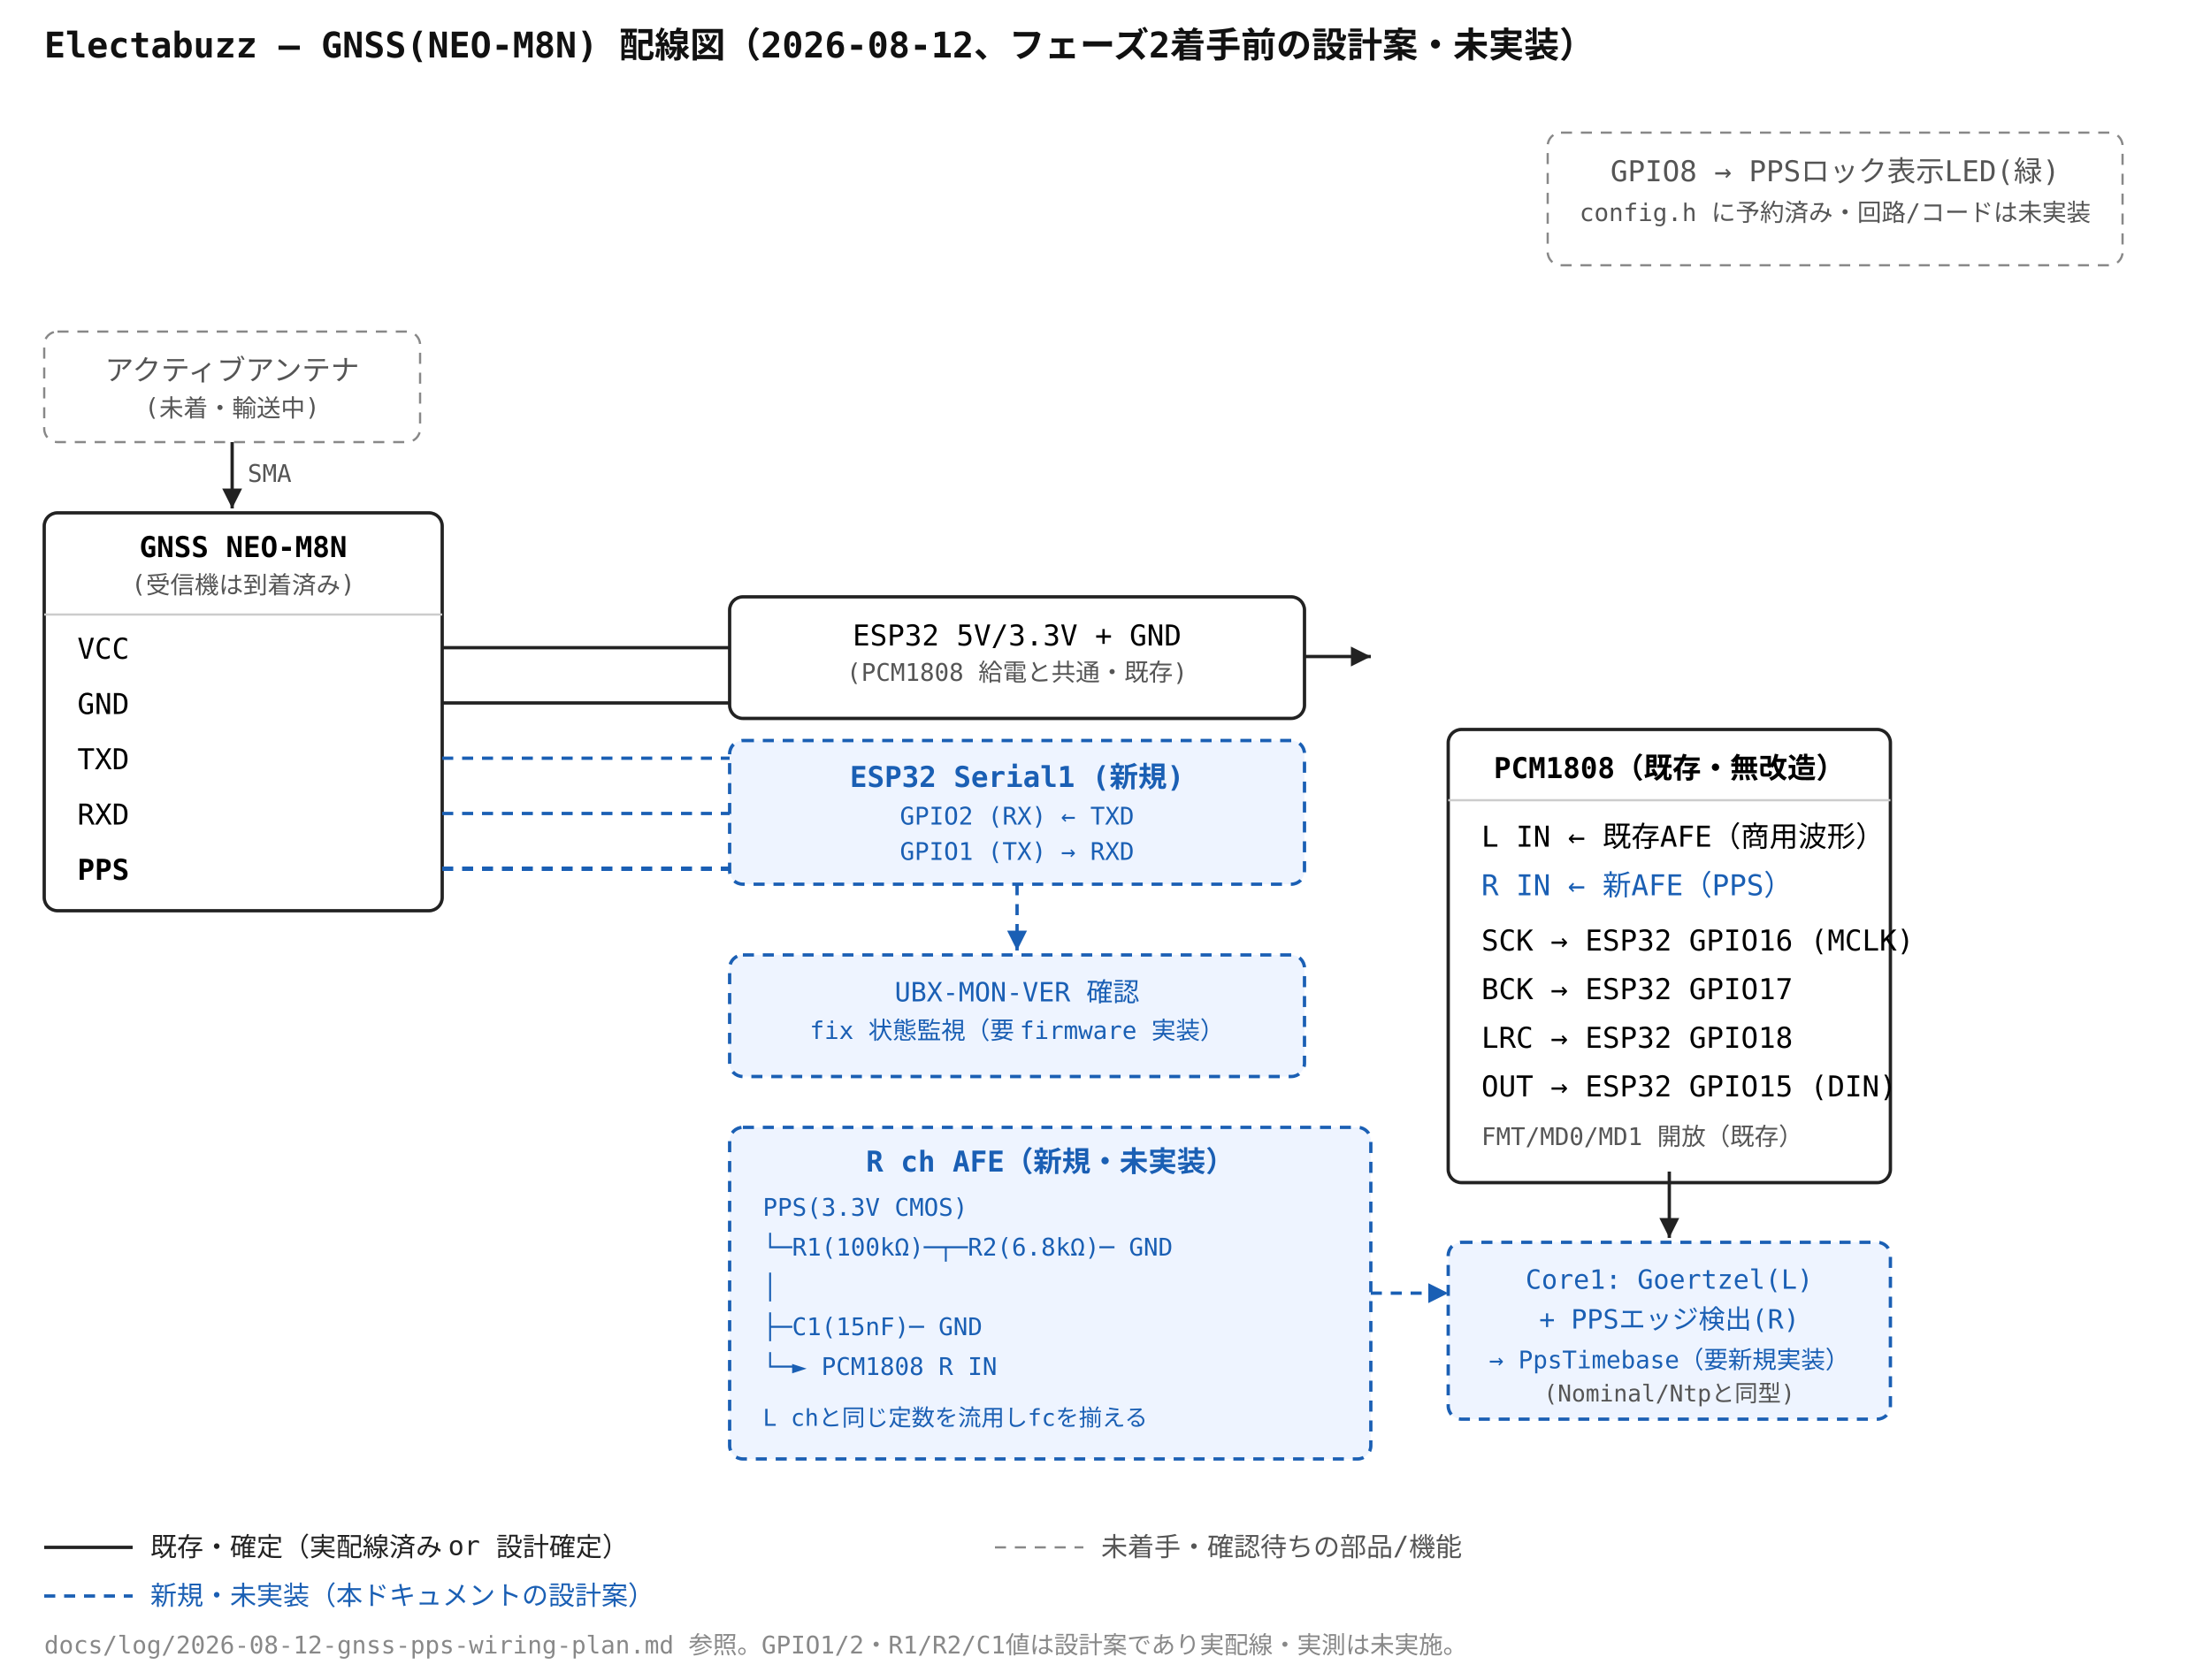
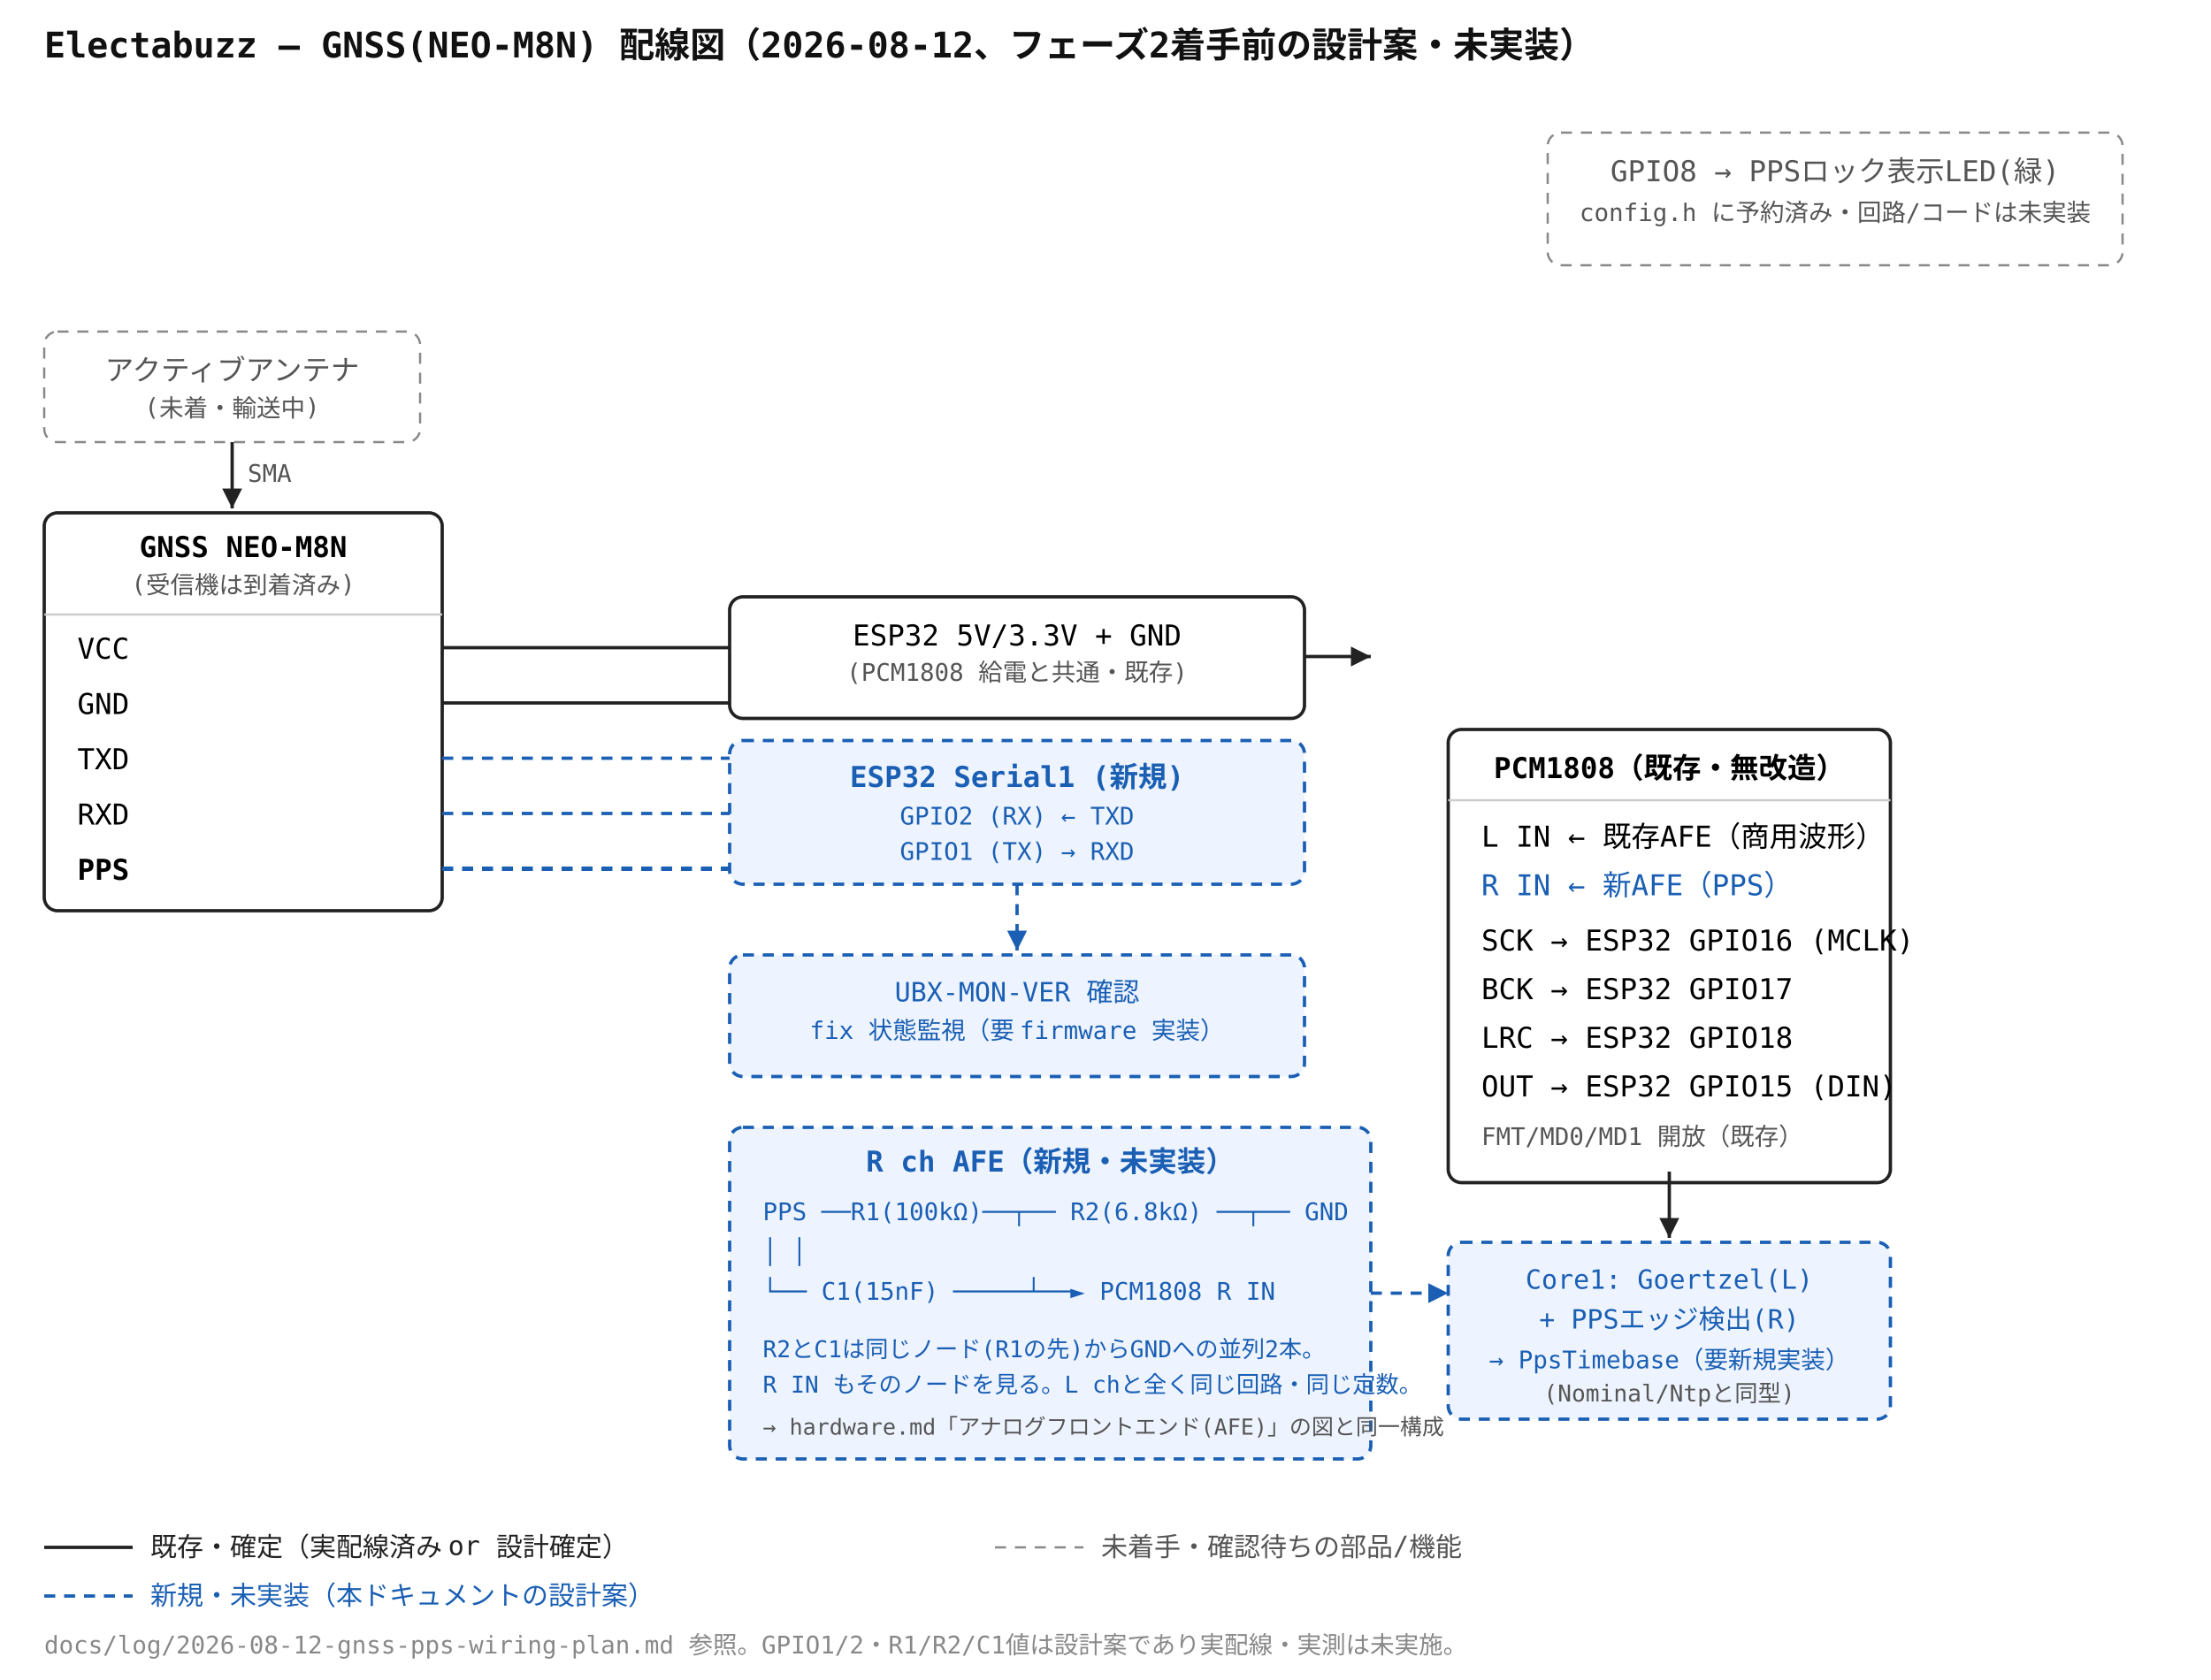
<svg xmlns="http://www.w3.org/2000/svg" viewBox="0 0 1000 760" font-family="Menlo, Consolas, monospace" font-size="13">
  <defs>
    <marker id="arrowBlack" markerWidth="8" markerHeight="8" refX="6" refY="3" orient="auto">
      <path d="M0,0 L6,3 L0,6 Z" fill="#222" />
    </marker>
    <marker id="arrowBlue" markerWidth="8" markerHeight="8" refX="6" refY="3" orient="auto">
      <path d="M0,0 L6,3 L0,6 Z" fill="#1a5fb4" />
    </marker>
  </defs>
  <rect x="0" y="0" width="1000" height="760" fill="#ffffff" />
  <text x="20" y="26" font-size="16" font-weight="bold" fill="#111">
    Electabuzz — GNSS(NEO-M8N) 配線図（2026-08-12、フェーズ2着手前の設計案・未実装）
  </text>
  <rect x="20" y="150" width="170" height="50" rx="6" fill="#fff" stroke="#888" stroke-dasharray="5,4" />
  <text x="105" y="172" text-anchor="middle" fill="#555">アクティブアンテナ</text>
  <text x="105" y="188" text-anchor="middle" fill="#555" font-size="11">(未着・輸送中)</text>
  <line x1="105" y1="200" x2="105" y2="230" stroke="#222" stroke-width="1.5" marker-end="url(#arrowBlack)" />
  <text x="112" y="218" fill="#555" font-size="11">SMA</text>
  <rect x="20" y="232" width="180" height="180" rx="6" fill="#fff" stroke="#222" stroke-width="1.5" />
  <text x="110" y="252" text-anchor="middle" font-weight="bold">GNSS NEO-M8N</text>
  <text x="110" y="268" text-anchor="middle" font-size="11" fill="#555">(受信機は到着済み)</text>
  <line x1="20" y1="278" x2="200" y2="278" stroke="#ccc" />
  <text x="35" y="298">VCC</text>
  <text x="35" y="323">GND</text>
  <text x="35" y="348">TXD</text>
  <text x="35" y="373">RXD</text>
  <text x="35" y="398" font-weight="bold">PPS</text>
  <line x1="200" y1="293" x2="330" y2="293" stroke="#222" stroke-width="1.5" />
  <line x1="200" y1="318" x2="330" y2="318" stroke="#222" stroke-width="1.5" />
  <line x1="200" y1="343" x2="330" y2="343" stroke="#1a5fb4" stroke-width="1.5" stroke-dasharray="5,4" />
  <line x1="200" y1="368" x2="330" y2="368" stroke="#1a5fb4" stroke-width="1.5" stroke-dasharray="5,4" />
  <line x1="200" y1="393" x2="330" y2="393" stroke="#1a5fb4" stroke-width="2" stroke-dasharray="5,4" />
  <rect x="330" y="270" width="260" height="55" rx="6" fill="#fff" stroke="#222" stroke-width="1.5" />
  <text x="460" y="292" text-anchor="middle">ESP32 5V/3.3V + GND</text>
  <text x="460" y="308" text-anchor="middle" font-size="11" fill="#555">(PCM1808 給電と共通・既存)</text>
  <line x1="590" y1="297" x2="620" y2="297" stroke="#222" stroke-width="1.5" marker-end="url(#arrowBlack)" />
  <rect x="330" y="335" width="260" height="65" rx="6" fill="#eef4ff" stroke="#1a5fb4" stroke-width="1.5" stroke-dasharray="5,4" />
  <text x="460" y="356" text-anchor="middle" font-weight="bold" fill="#1a5fb4">ESP32 Serial1 (新規)</text>
  <text x="460" y="373" text-anchor="middle" font-size="11" fill="#1a5fb4">GPIO2 (RX) ← TXD</text>
  <text x="460" y="389" text-anchor="middle" font-size="11" fill="#1a5fb4">GPIO1 (TX) → RXD</text>
  <line x1="460" y1="400" x2="460" y2="430" stroke="#1a5fb4" stroke-width="1.5" stroke-dasharray="5,4" marker-end="url(#arrowBlue)" />
  <rect x="330" y="432" width="260" height="55" rx="6" fill="#eef4ff" stroke="#1a5fb4" stroke-width="1.5" stroke-dasharray="5,4" />
  <text x="460" y="453" text-anchor="middle" font-size="12" fill="#1a5fb4">UBX-MON-VER 確認</text>
  <text x="460" y="470" text-anchor="middle" font-size="11" fill="#1a5fb4">fix 状態監視（要 firmware 実装）</text>
  <rect x="330" y="510" width="290" height="150" rx="6" fill="#eef4ff" stroke="#1a5fb4" stroke-width="1.5" stroke-dasharray="5,4" />
  <text x="475" y="530" text-anchor="middle" font-weight="bold" fill="#1a5fb4">R ch AFE（新規・未実装）</text>
-   <text x="345" y="550" font-size="11" fill="#1a5fb4">PPS(3.3V CMOS)</text>
-   <text x="345" y="568" font-size="11" fill="#1a5fb4">  └─R1(100kΩ)─┬─R2(6.8kΩ)─ GND</text>
-   <text x="345" y="586" font-size="11" fill="#1a5fb4">              │</text>
-   <text x="345" y="604" font-size="11" fill="#1a5fb4">              ├─C1(15nF)─ GND</text>
-   <text x="345" y="622" font-size="11" fill="#1a5fb4">              └─► PCM1808 R IN</text>
-   <text x="345" y="645" font-size="10.5" fill="#1a5fb4">L chと同じ定数を流用しfcを揃える</text>
+   <text x="345" y="552" font-size="11" fill="#1a5fb4" font-family="Menlo, Consolas, monospace">PPS ──R1(100kΩ)──┬── R2(6.8kΩ) ──┬── GND</text>
+   <text x="345" y="570" font-size="11" fill="#1a5fb4" font-family="Menlo, Consolas, monospace">                    │                 │</text>
+   <text x="345" y="588" font-size="11" fill="#1a5fb4" font-family="Menlo, Consolas, monospace">                    └── C1(15nF) ─────┴──► PCM1808 R IN</text>
+   <text x="345" y="614" font-size="10.5" fill="#1a5fb4">R2とC1は同じノード(R1の先)からGNDへの並列2本。</text>
+   <text x="345" y="630" font-size="10.5" fill="#1a5fb4">R IN もそのノードを見る。L chと全く同じ回路・同じ定数。</text>
+   <text x="345" y="649" font-size="10" fill="#555">→ hardware.md「アナログフロントエンド(AFE)」の図と同一構成</text>
  <line x1="620" y1="585" x2="655" y2="585" stroke="#1a5fb4" stroke-width="1.5" stroke-dasharray="5,4" marker-end="url(#arrowBlue)" />
  <rect x="655" y="330" width="200" height="205" rx="6" fill="#fff" stroke="#222" stroke-width="1.5" />
  <text x="755" y="352" text-anchor="middle" font-weight="bold">PCM1808（既存・無改造）</text>
  <line x1="655" y1="362" x2="855" y2="362" stroke="#ccc" />
  <text x="670" y="383">L IN  ← 既存AFE（商用波形）</text>
  <text x="670" y="405" fill="#1a5fb4">R IN  ← 新AFE（PPS）</text>
  <text x="670" y="430">SCK  → ESP32 GPIO16 (MCLK)</text>
  <text x="670" y="452">BCK  → ESP32 GPIO17</text>
  <text x="670" y="474">LRC  → ESP32 GPIO18</text>
  <text x="670" y="496">OUT  → ESP32 GPIO15 (DIN)</text>
  <text x="670" y="518" font-size="11" fill="#555">FMT/MD0/MD1 開放（既存）</text>
  <line x1="755" y1="530" x2="755" y2="560" stroke="#222" stroke-width="1.5" marker-end="url(#arrowBlack)" />
  <rect x="655" y="562" width="200" height="80" rx="6" fill="#eef4ff" stroke="#1a5fb4" stroke-width="1.5" stroke-dasharray="5,4" />
  <text x="755" y="583" text-anchor="middle" font-size="12" fill="#1a5fb4">Core1: Goertzel(L)</text>
  <text x="755" y="601" text-anchor="middle" font-size="12" fill="#1a5fb4">+ PPSエッジ検出(R)</text>
  <text x="755" y="619" text-anchor="middle" font-size="11" fill="#1a5fb4">→ PpsTimebase（要新規実装）</text>
  <text x="755" y="634" text-anchor="middle" font-size="10.5" fill="#555">(Nominal/Ntpと同型)</text>
  <rect x="700" y="60" width="260" height="60" rx="6" fill="#fff" stroke="#888" stroke-dasharray="5,4" />
  <text x="830" y="82" text-anchor="middle" fill="#555">GPIO8 → PPSロック表示LED(緑)</text>
  <text x="830" y="100" text-anchor="middle" fill="#555" font-size="11">config.h に予約済み・回路/コードは未実装</text>
  <line x1="20" y1="700" x2="60" y2="700" stroke="#222" stroke-width="1.5" />
  <text x="68" y="704" font-size="12" fill="#222">既存・確定（実配線済み or 設計確定）</text>
  <line x1="20" y1="722" x2="60" y2="722" stroke="#1a5fb4" stroke-width="1.5" stroke-dasharray="5,4" />
  <text x="68" y="726" font-size="12" fill="#1a5fb4">新規・未実装（本ドキュメントの設計案）</text>
  <line x1="450" y1="700" x2="490" y2="700" stroke="#888" stroke-dasharray="5,4" />
  <text x="498" y="704" font-size="12" fill="#555">未着手・確認待ちの部品/機能</text>
  <text x="20" y="748" font-size="11" fill="#888">
    docs/log/2026-08-12-gnss-pps-wiring-plan.md 参照。GPIO1/2・R1/R2/C1値は設計案であり実配線・実測は未実施。
  </text>
</svg>
